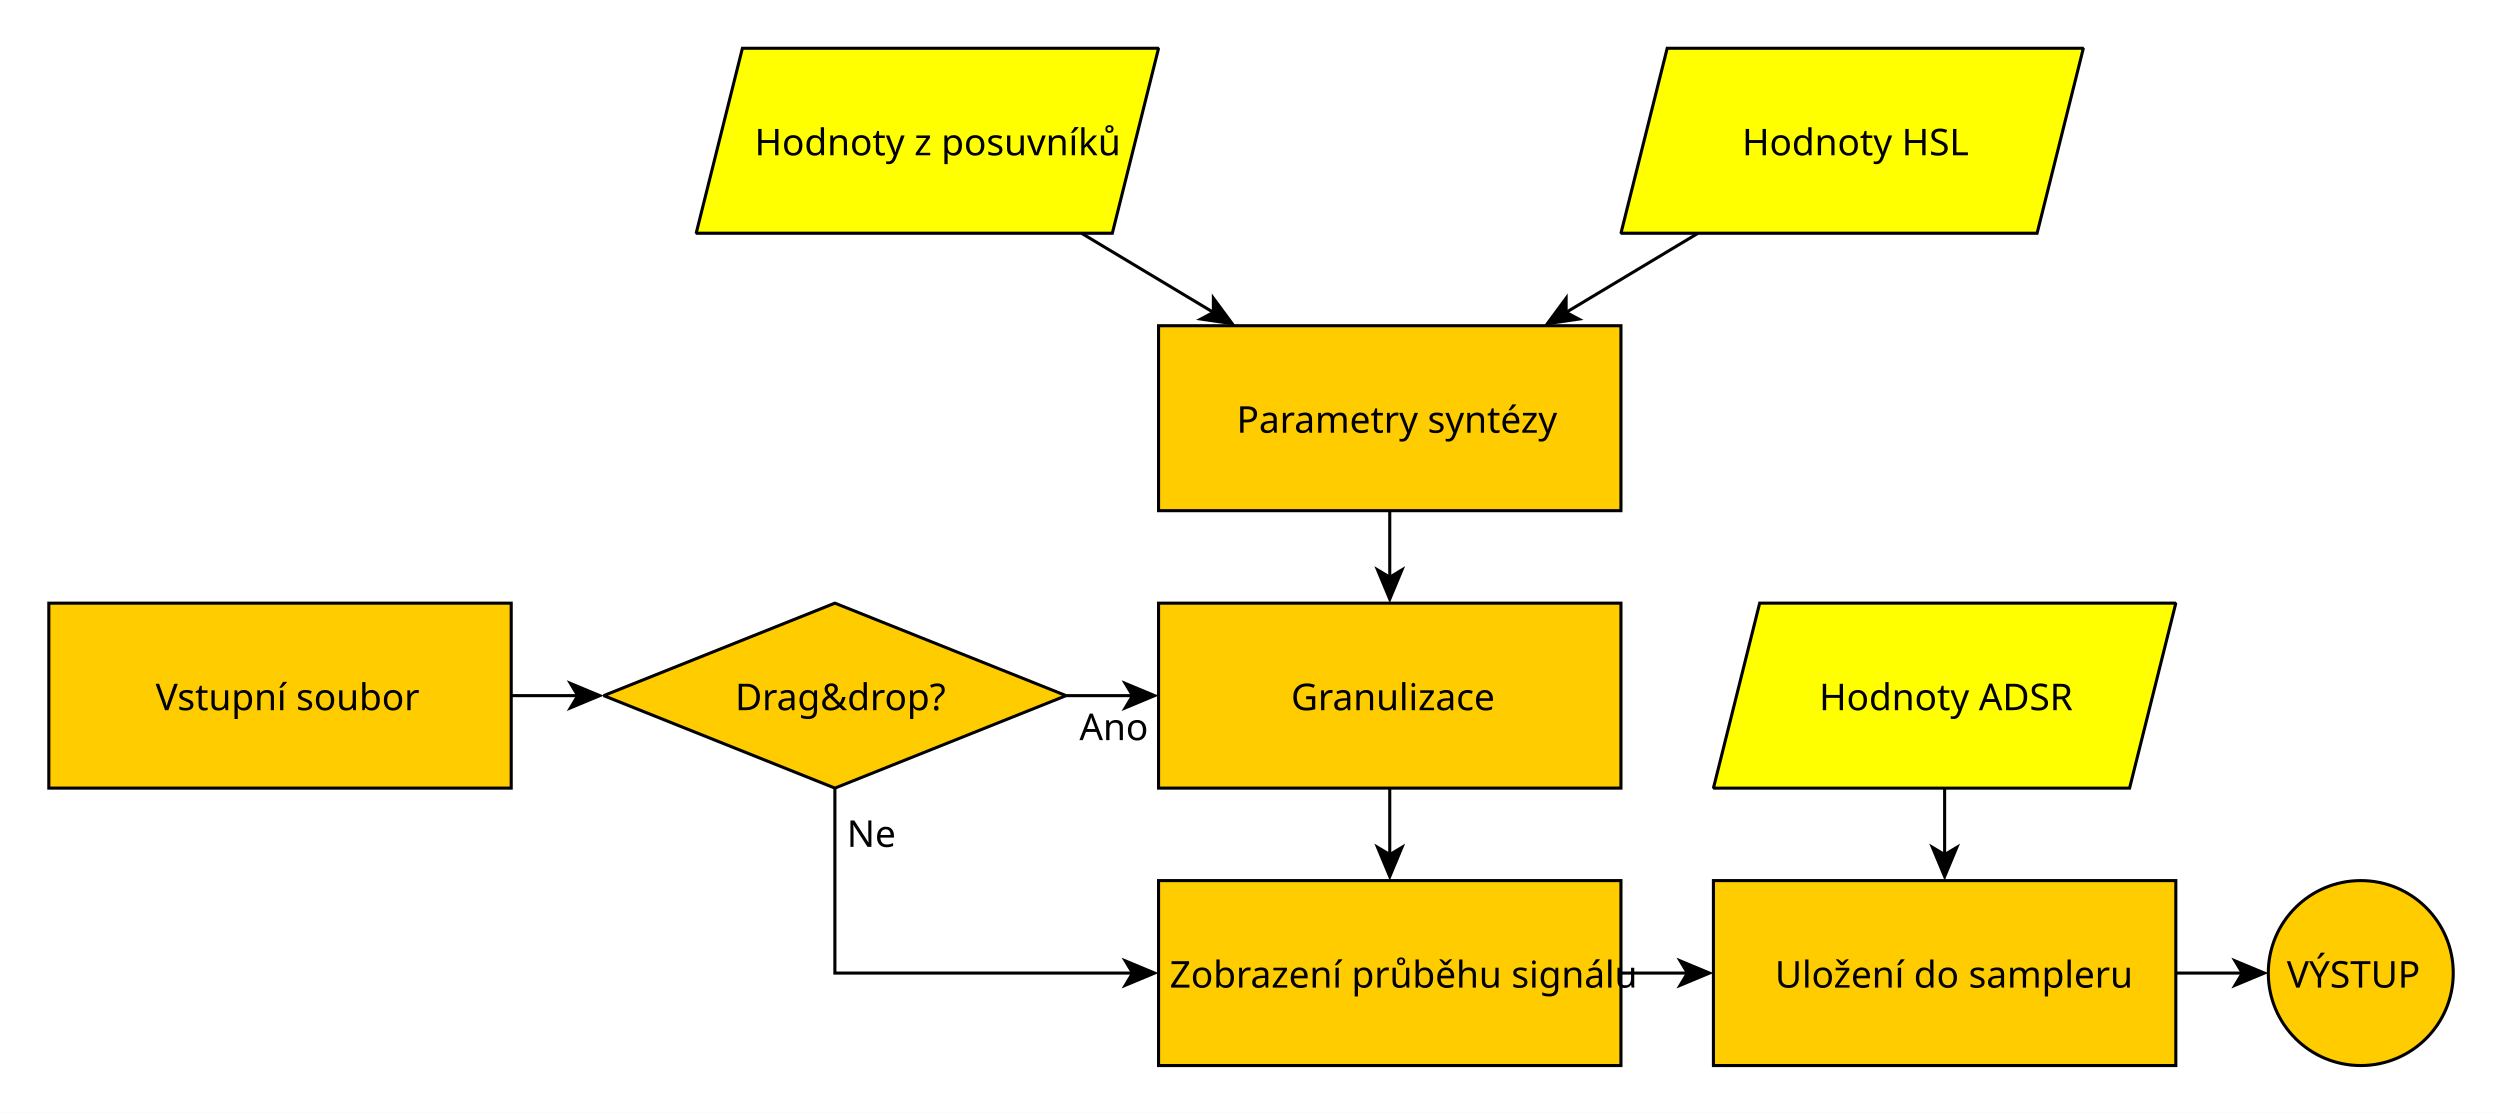
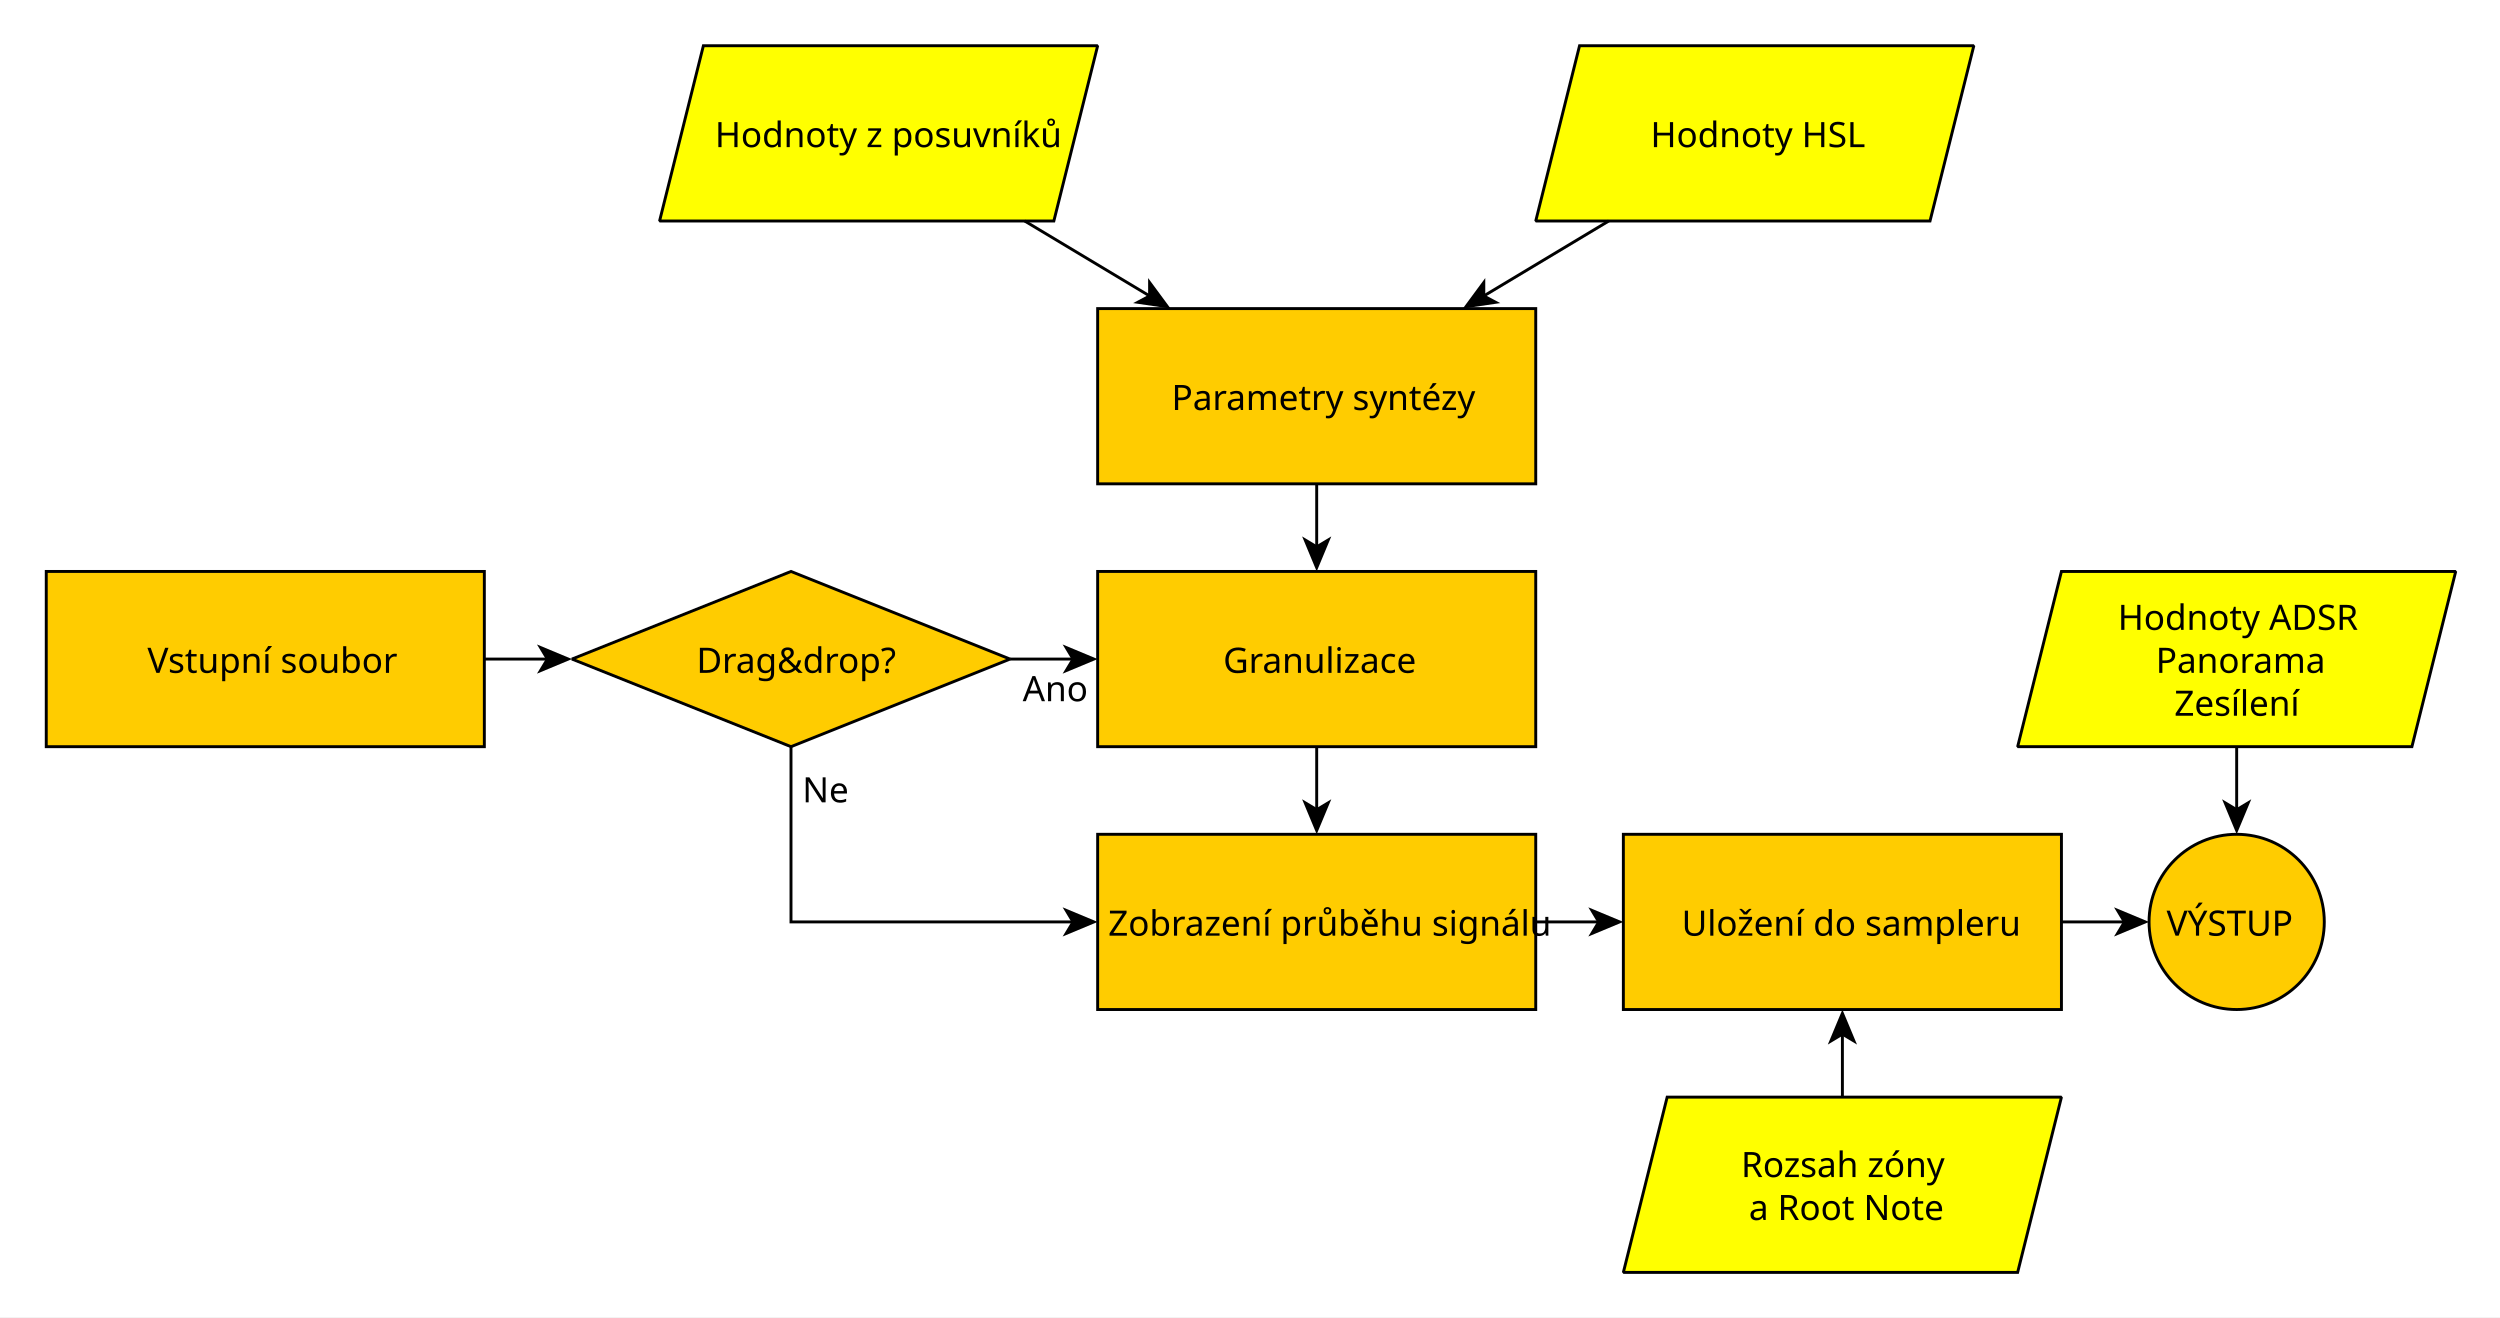
- <svg xmlns="http://www.w3.org/2000/svg" fill-opacity="1" color-rendering="auto" color-interpolation="auto" text-rendering="auto" stroke="black" stroke-linecap="square" width="811" stroke-miterlimit="10" shape-rendering="auto" stroke-opacity="1" fill="black" stroke-dasharray="none" font-weight="normal" stroke-width="1" height="361" font-family="'Dialog'" font-style="normal" stroke-linejoin="miter" font-size="12px" stroke-dashoffset="0" image-rendering="auto">
+ <svg xmlns="http://www.w3.org/2000/svg" fill-opacity="1" color-rendering="auto" color-interpolation="auto" text-rendering="auto" stroke="black" stroke-linecap="square" width="856" stroke-miterlimit="10" shape-rendering="auto" stroke-opacity="1" fill="black" stroke-dasharray="none" font-weight="normal" stroke-width="1" height="451" font-family="'Dialog'" font-style="normal" stroke-linejoin="miter" font-size="12px" stroke-dashoffset="0" image-rendering="auto">
  <defs id="genericDefs" />
  <g>
    <defs id="defs1">
      <clipPath clipPathUnits="userSpaceOnUse" id="clipPath1">
-         <path d="M0 0 L811 0 L811 361 L0 361 L0 0 Z" />
+         <path d="M0 0 L856 0 L856 451 L0 451 L0 0 Z" />
      </clipPath>
      <clipPath clipPathUnits="userSpaceOnUse" id="clipPath2">
-         <path d="M23 -59 L834 -59 L834 302 L23 302 L23 -59 Z" />
+         <path d="M23 -59 L879 -59 L879 392 L23 392 L23 -59 Z" />
      </clipPath>
    </defs>
    <g fill="white" text-rendering="geometricPrecision" shape-rendering="geometricPrecision" transform="translate(-23,59)" stroke="white">
-       <rect x="23" width="811" height="361" y="-59" clip-path="url(#clipPath2)" stroke="none" />
+       <rect x="23" width="856" height="451" y="-59" clip-path="url(#clipPath2)" stroke="none" />
    </g>
    <g fill="rgb(255,204,0)" text-rendering="geometricPrecision" shape-rendering="geometricPrecision" transform="matrix(1,0,0,1,-23,59)" stroke="rgb(255,204,0)">
      <rect x="38.837" width="150" height="60" y="136.664" clip-path="url(#clipPath2)" stroke="none" />
    </g>
    <g text-rendering="geometricPrecision" stroke-miterlimit="1.45" shape-rendering="geometricPrecision" transform="matrix(1,0,0,1,-23,59)" stroke-linecap="butt">
      <rect fill="none" x="38.837" width="150" height="60" y="136.664" clip-path="url(#clipPath2)" />
      <text x="73.478" xml:space="preserve" y="171.378" clip-path="url(#clipPath2)" font-family="sans-serif" stroke="none">Vstupní soubor</text>
    </g>
    <g fill="rgb(255,204,0)" text-rendering="geometricPrecision" shape-rendering="geometricPrecision" transform="matrix(1,0,0,1,-23,59)" stroke="rgb(255,204,0)">
      <rect x="398.837" width="150" height="60" y="226.664" clip-path="url(#clipPath2)" stroke="none" />
    </g>
    <g text-rendering="geometricPrecision" stroke-miterlimit="1.45" shape-rendering="geometricPrecision" transform="matrix(1,0,0,1,-23,59)" stroke-linecap="butt">
      <rect fill="none" x="398.837" width="150" height="60" y="226.664" clip-path="url(#clipPath2)" />
      <text x="402.455" xml:space="preserve" y="261.378" clip-path="url(#clipPath2)" font-family="sans-serif" stroke="none">Zobrazení průběhu signálu</text>
    </g>
    <g fill="rgb(255,204,0)" text-rendering="geometricPrecision" shape-rendering="geometricPrecision" transform="matrix(1,0,0,1,-23,59)" stroke="rgb(255,204,0)">
      <rect x="398.837" width="150" height="60" y="46.664" clip-path="url(#clipPath2)" stroke="none" />
    </g>
    <g text-rendering="geometricPrecision" stroke-miterlimit="1.45" shape-rendering="geometricPrecision" transform="matrix(1,0,0,1,-23,59)" stroke-linecap="butt">
      <rect fill="none" x="398.837" width="150" height="60" y="46.664" clip-path="url(#clipPath2)" />
      <text x="424.155" xml:space="preserve" y="81.378" clip-path="url(#clipPath2)" font-family="sans-serif" stroke="none">Parametry syntézy</text>
    </g>
    <g fill="yellow" text-rendering="geometricPrecision" shape-rendering="geometricPrecision" transform="matrix(1,0,0,1,-23,59)" stroke="yellow">
-       <path d="M263.837 -43.336 L398.835 -43.336 L383.836 16.664 L248.837 16.664 Z" fill-rule="evenodd" clip-path="url(#clipPath2)" stroke="none" />
+       <path d="M263.837 -43.336 L398.837 -43.336 L383.837 16.664 L248.837 16.664 Z" fill-rule="evenodd" clip-path="url(#clipPath2)" stroke="none" />
    </g>
    <g text-rendering="geometricPrecision" stroke-miterlimit="1.45" shape-rendering="geometricPrecision" transform="matrix(1,0,0,1,-23,59)" stroke-linecap="butt">
-       <path fill="none" d="M263.837 -43.336 L398.835 -43.336 L383.836 16.664 L248.837 16.664 Z" fill-rule="evenodd" clip-path="url(#clipPath2)" />
+       <path fill="none" d="M263.837 -43.336 L398.837 -43.336 L383.837 16.664 L248.837 16.664 Z" fill-rule="evenodd" clip-path="url(#clipPath2)" />
      <text x="267.804" xml:space="preserve" y="-8.622" clip-path="url(#clipPath2)" font-family="sans-serif" stroke="none">Hodnoty z posuvníků</text>
    </g>
    <g fill="yellow" text-rendering="geometricPrecision" shape-rendering="geometricPrecision" transform="matrix(1,0,0,1,-23,59)" stroke="yellow">
-       <path d="M563.836 -43.336 L698.835 -43.336 L683.835 16.664 L548.836 16.664 Z" fill-rule="evenodd" clip-path="url(#clipPath2)" stroke="none" />
+       <path d="M563.837 -43.336 L698.837 -43.336 L683.837 16.664 L548.837 16.664 Z" fill-rule="evenodd" clip-path="url(#clipPath2)" stroke="none" />
    </g>
    <g text-rendering="geometricPrecision" stroke-miterlimit="1.45" shape-rendering="geometricPrecision" transform="matrix(1,0,0,1,-23,59)" stroke-linecap="butt">
-       <path fill="none" d="M563.836 -43.336 L698.835 -43.336 L683.835 16.664 L548.836 16.664 Z" fill-rule="evenodd" clip-path="url(#clipPath2)" />
+       <path fill="none" d="M563.837 -43.336 L698.837 -43.336 L683.837 16.664 L548.837 16.664 Z" fill-rule="evenodd" clip-path="url(#clipPath2)" />
      <text x="588.15" xml:space="preserve" y="-8.622" clip-path="url(#clipPath2)" font-family="sans-serif" stroke="none">Hodnoty HSL</text>
    </g>
    <g fill="rgb(255,204,0)" text-rendering="geometricPrecision" shape-rendering="geometricPrecision" transform="matrix(1,0,0,1,-23,59)" stroke="rgb(255,204,0)">
      <rect x="398.837" width="150" height="60" y="136.664" clip-path="url(#clipPath2)" stroke="none" />
    </g>
    <g text-rendering="geometricPrecision" stroke-miterlimit="1.45" shape-rendering="geometricPrecision" transform="matrix(1,0,0,1,-23,59)" stroke-linecap="butt">
      <rect fill="none" x="398.837" width="150" height="60" y="136.664" clip-path="url(#clipPath2)" />
      <text x="441.821" xml:space="preserve" y="171.378" clip-path="url(#clipPath2)" font-family="sans-serif" stroke="none">Granulizace</text>
    </g>
    <g fill="rgb(255,204,0)" text-rendering="geometricPrecision" shape-rendering="geometricPrecision" transform="matrix(1,0,0,1,-23,59)" stroke="rgb(255,204,0)">
      <path d="M218.837 166.664 L293.837 136.664 L368.837 166.664 L293.837 196.664 Z" fill-rule="evenodd" clip-path="url(#clipPath2)" stroke="none" />
    </g>
    <g text-rendering="geometricPrecision" stroke-miterlimit="1.45" shape-rendering="geometricPrecision" transform="matrix(1,0,0,1,-23,59)" stroke-linecap="butt">
      <path fill="none" d="M218.837 166.664 L293.837 136.664 L368.837 166.664 L293.837 196.664 Z" fill-rule="evenodd" clip-path="url(#clipPath2)" />
      <text x="261.485" xml:space="preserve" y="171.378" clip-path="url(#clipPath2)" font-family="sans-serif" stroke="none">Drag&amp;drop?</text>
    </g>
    <g fill="yellow" text-rendering="geometricPrecision" shape-rendering="geometricPrecision" transform="matrix(1,0,0,1,-23,59)" stroke="yellow">
-       <path d="M593.837 136.664 L728.837 136.664 L713.837 196.664 L578.837 196.664 Z" fill-rule="evenodd" clip-path="url(#clipPath2)" stroke="none" />
+       <path d="M728.837 136.664 L863.837 136.664 L848.837 196.664 L713.837 196.664 Z" fill-rule="evenodd" clip-path="url(#clipPath2)" stroke="none" />
    </g>
    <g text-rendering="geometricPrecision" stroke-miterlimit="1.45" shape-rendering="geometricPrecision" transform="matrix(1,0,0,1,-23,59)" stroke-linecap="butt">
-       <path fill="none" d="M593.837 136.664 L728.837 136.664 L713.837 196.664 L578.837 196.664 Z" fill-rule="evenodd" clip-path="url(#clipPath2)" />
-       <text x="613.152" xml:space="preserve" y="171.378" clip-path="url(#clipPath2)" font-family="sans-serif" stroke="none">Hodnoty ADSR</text>
+       <path fill="none" d="M728.837 136.664 L863.837 136.664 L848.837 196.664 L713.837 196.664 Z" fill-rule="evenodd" clip-path="url(#clipPath2)" />
+       <text x="748.152" xml:space="preserve" y="156.677" clip-path="url(#clipPath2)" font-family="sans-serif" stroke="none">Hodnoty ADSR</text>
+       <text x="761.154" xml:space="preserve" y="171.378" clip-path="url(#clipPath2)" font-family="sans-serif" stroke="none">Panorama</text>
+       <text x="767.494" xml:space="preserve" y="186.079" clip-path="url(#clipPath2)" font-family="sans-serif" stroke="none">Zesílení</text>
    </g>
    <g fill="rgb(255,204,0)" text-rendering="geometricPrecision" shape-rendering="geometricPrecision" transform="matrix(1,0,0,1,-23,59)" stroke="rgb(255,204,0)">
      <rect x="578.837" width="150" height="60" y="226.664" clip-path="url(#clipPath2)" stroke="none" />
    </g>
    <g text-rendering="geometricPrecision" stroke-miterlimit="1.45" shape-rendering="geometricPrecision" transform="matrix(1,0,0,1,-23,59)" stroke-linecap="butt">
      <rect fill="none" x="578.837" width="150" height="60" y="226.664" clip-path="url(#clipPath2)" />
      <text x="598.809" xml:space="preserve" y="261.378" clip-path="url(#clipPath2)" font-family="sans-serif" stroke="none">Uložení do sampleru</text>
    </g>
    <g fill="rgb(255,204,0)" text-rendering="geometricPrecision" shape-rendering="geometricPrecision" transform="matrix(1,0,0,1,-23,59)" stroke="rgb(255,204,0)">
      <circle r="30" clip-path="url(#clipPath2)" cx="788.837" cy="256.664" stroke="none" />
    </g>
    <g text-rendering="geometricPrecision" stroke-miterlimit="1.45" shape-rendering="geometricPrecision" transform="matrix(1,0,0,1,-23,59)" stroke-linecap="butt">
      <circle fill="none" r="30" clip-path="url(#clipPath2)" cx="788.837" cy="256.664" />
      <text x="764.831" xml:space="preserve" y="261.378" clip-path="url(#clipPath2)" font-family="sans-serif" stroke="none">VÝSTUP</text>
+     </g>
+     <g fill="yellow" text-rendering="geometricPrecision" shape-rendering="geometricPrecision" transform="matrix(1,0,0,1,-23,59)" stroke="yellow">
+       <path d="M593.837 316.664 L728.837 316.664 L713.837 376.664 L578.837 376.664 Z" fill-rule="evenodd" clip-path="url(#clipPath2)" stroke="none" />
+     </g>
+     <g text-rendering="geometricPrecision" stroke-miterlimit="1.45" shape-rendering="geometricPrecision" transform="matrix(1,0,0,1,-23,59)" stroke-linecap="butt">
+       <path fill="none" d="M593.837 316.664 L728.837 316.664 L713.837 376.664 L578.837 376.664 Z" fill-rule="evenodd" clip-path="url(#clipPath2)" />
+       <text x="619.152" xml:space="preserve" y="344.027" clip-path="url(#clipPath2)" font-family="sans-serif" stroke="none">Rozsah zóny</text>
+       <text x="621.818" xml:space="preserve" y="358.728" clip-path="url(#clipPath2)" font-family="sans-serif" stroke="none">a Root Note</text>
      <path fill="none" d="M373.825 16.657 L416.977 42.548" clip-path="url(#clipPath2)" />
      <path d="M423.837 46.664 L416.12 36.203 L416.12 42.033 L410.975 44.778 Z" clip-path="url(#clipPath2)" stroke="none" />
      <path fill="none" d="M573.849 16.657 L530.697 42.548" clip-path="url(#clipPath2)" />
      <path d="M523.837 46.664 L536.699 44.778 L531.554 42.033 L531.554 36.203 Z" clip-path="url(#clipPath2)" stroke="none" />
      <path fill="none" d="M473.837 106.664 L473.837 128.664" clip-path="url(#clipPath2)" />
      <path d="M473.837 136.664 L478.837 124.664 L473.837 127.664 L468.837 124.664 Z" clip-path="url(#clipPath2)" stroke="none" />
      <path fill="none" d="M473.837 196.664 L473.837 218.664" clip-path="url(#clipPath2)" />
      <path d="M473.837 226.664 L478.837 214.664 L473.837 217.664 L468.837 214.664 Z" clip-path="url(#clipPath2)" stroke="none" />
      <path fill="none" d="M188.837 166.664 L210.855 166.664" clip-path="url(#clipPath2)" />
      <path d="M218.855 166.664 L206.855 161.664 L209.855 166.664 L206.855 171.664 Z" clip-path="url(#clipPath2)" stroke="none" />
      <path fill="none" d="M368.852 166.664 L390.837 166.664" clip-path="url(#clipPath2)" />
      <path d="M398.837 166.664 L386.837 161.664 L389.837 166.664 L386.837 171.664 Z" clip-path="url(#clipPath2)" stroke="none" />
      <text x="373.161" xml:space="preserve" y="181.101" clip-path="url(#clipPath2)" font-family="sans-serif" stroke="none">Ano</text>
      <path fill="none" d="M293.837 196.679 L293.837 256.664 L390.837 256.664" clip-path="url(#clipPath2)" />
      <path d="M398.837 256.664 L386.837 251.664 L389.837 256.664 L386.837 261.664 Z" clip-path="url(#clipPath2)" stroke="none" />
      <text x="297.728" xml:space="preserve" y="215.728" clip-path="url(#clipPath2)" font-family="sans-serif" stroke="none">Ne</text>
-       <path fill="none" d="M653.837 196.679 L653.837 218.664" clip-path="url(#clipPath2)" />
-       <path d="M653.837 226.664 L658.837 214.664 L653.837 217.664 L648.837 214.664 Z" clip-path="url(#clipPath2)" stroke="none" />
      <path fill="none" d="M548.837 256.664 L570.837 256.664" clip-path="url(#clipPath2)" />
      <path d="M578.837 256.664 L566.837 251.664 L569.837 256.664 L566.837 261.664 Z" clip-path="url(#clipPath2)" stroke="none" />
      <path fill="none" d="M728.837 256.664 L750.837 256.664" clip-path="url(#clipPath2)" />
      <path d="M758.837 256.664 L746.837 251.664 L749.837 256.664 L746.837 261.664 Z" clip-path="url(#clipPath2)" stroke="none" />
+       <path fill="none" d="M788.837 196.679 L788.837 218.664" clip-path="url(#clipPath2)" />
+       <path d="M788.837 226.664 L793.837 214.664 L788.837 217.664 L783.837 214.664 Z" clip-path="url(#clipPath2)" stroke="none" />
+       <path fill="none" d="M653.837 316.649 L653.837 294.664" clip-path="url(#clipPath2)" />
+       <path d="M653.837 286.664 L648.837 298.664 L653.837 295.664 L658.837 298.664 Z" clip-path="url(#clipPath2)" stroke="none" />
    </g>
  </g>
</svg>
